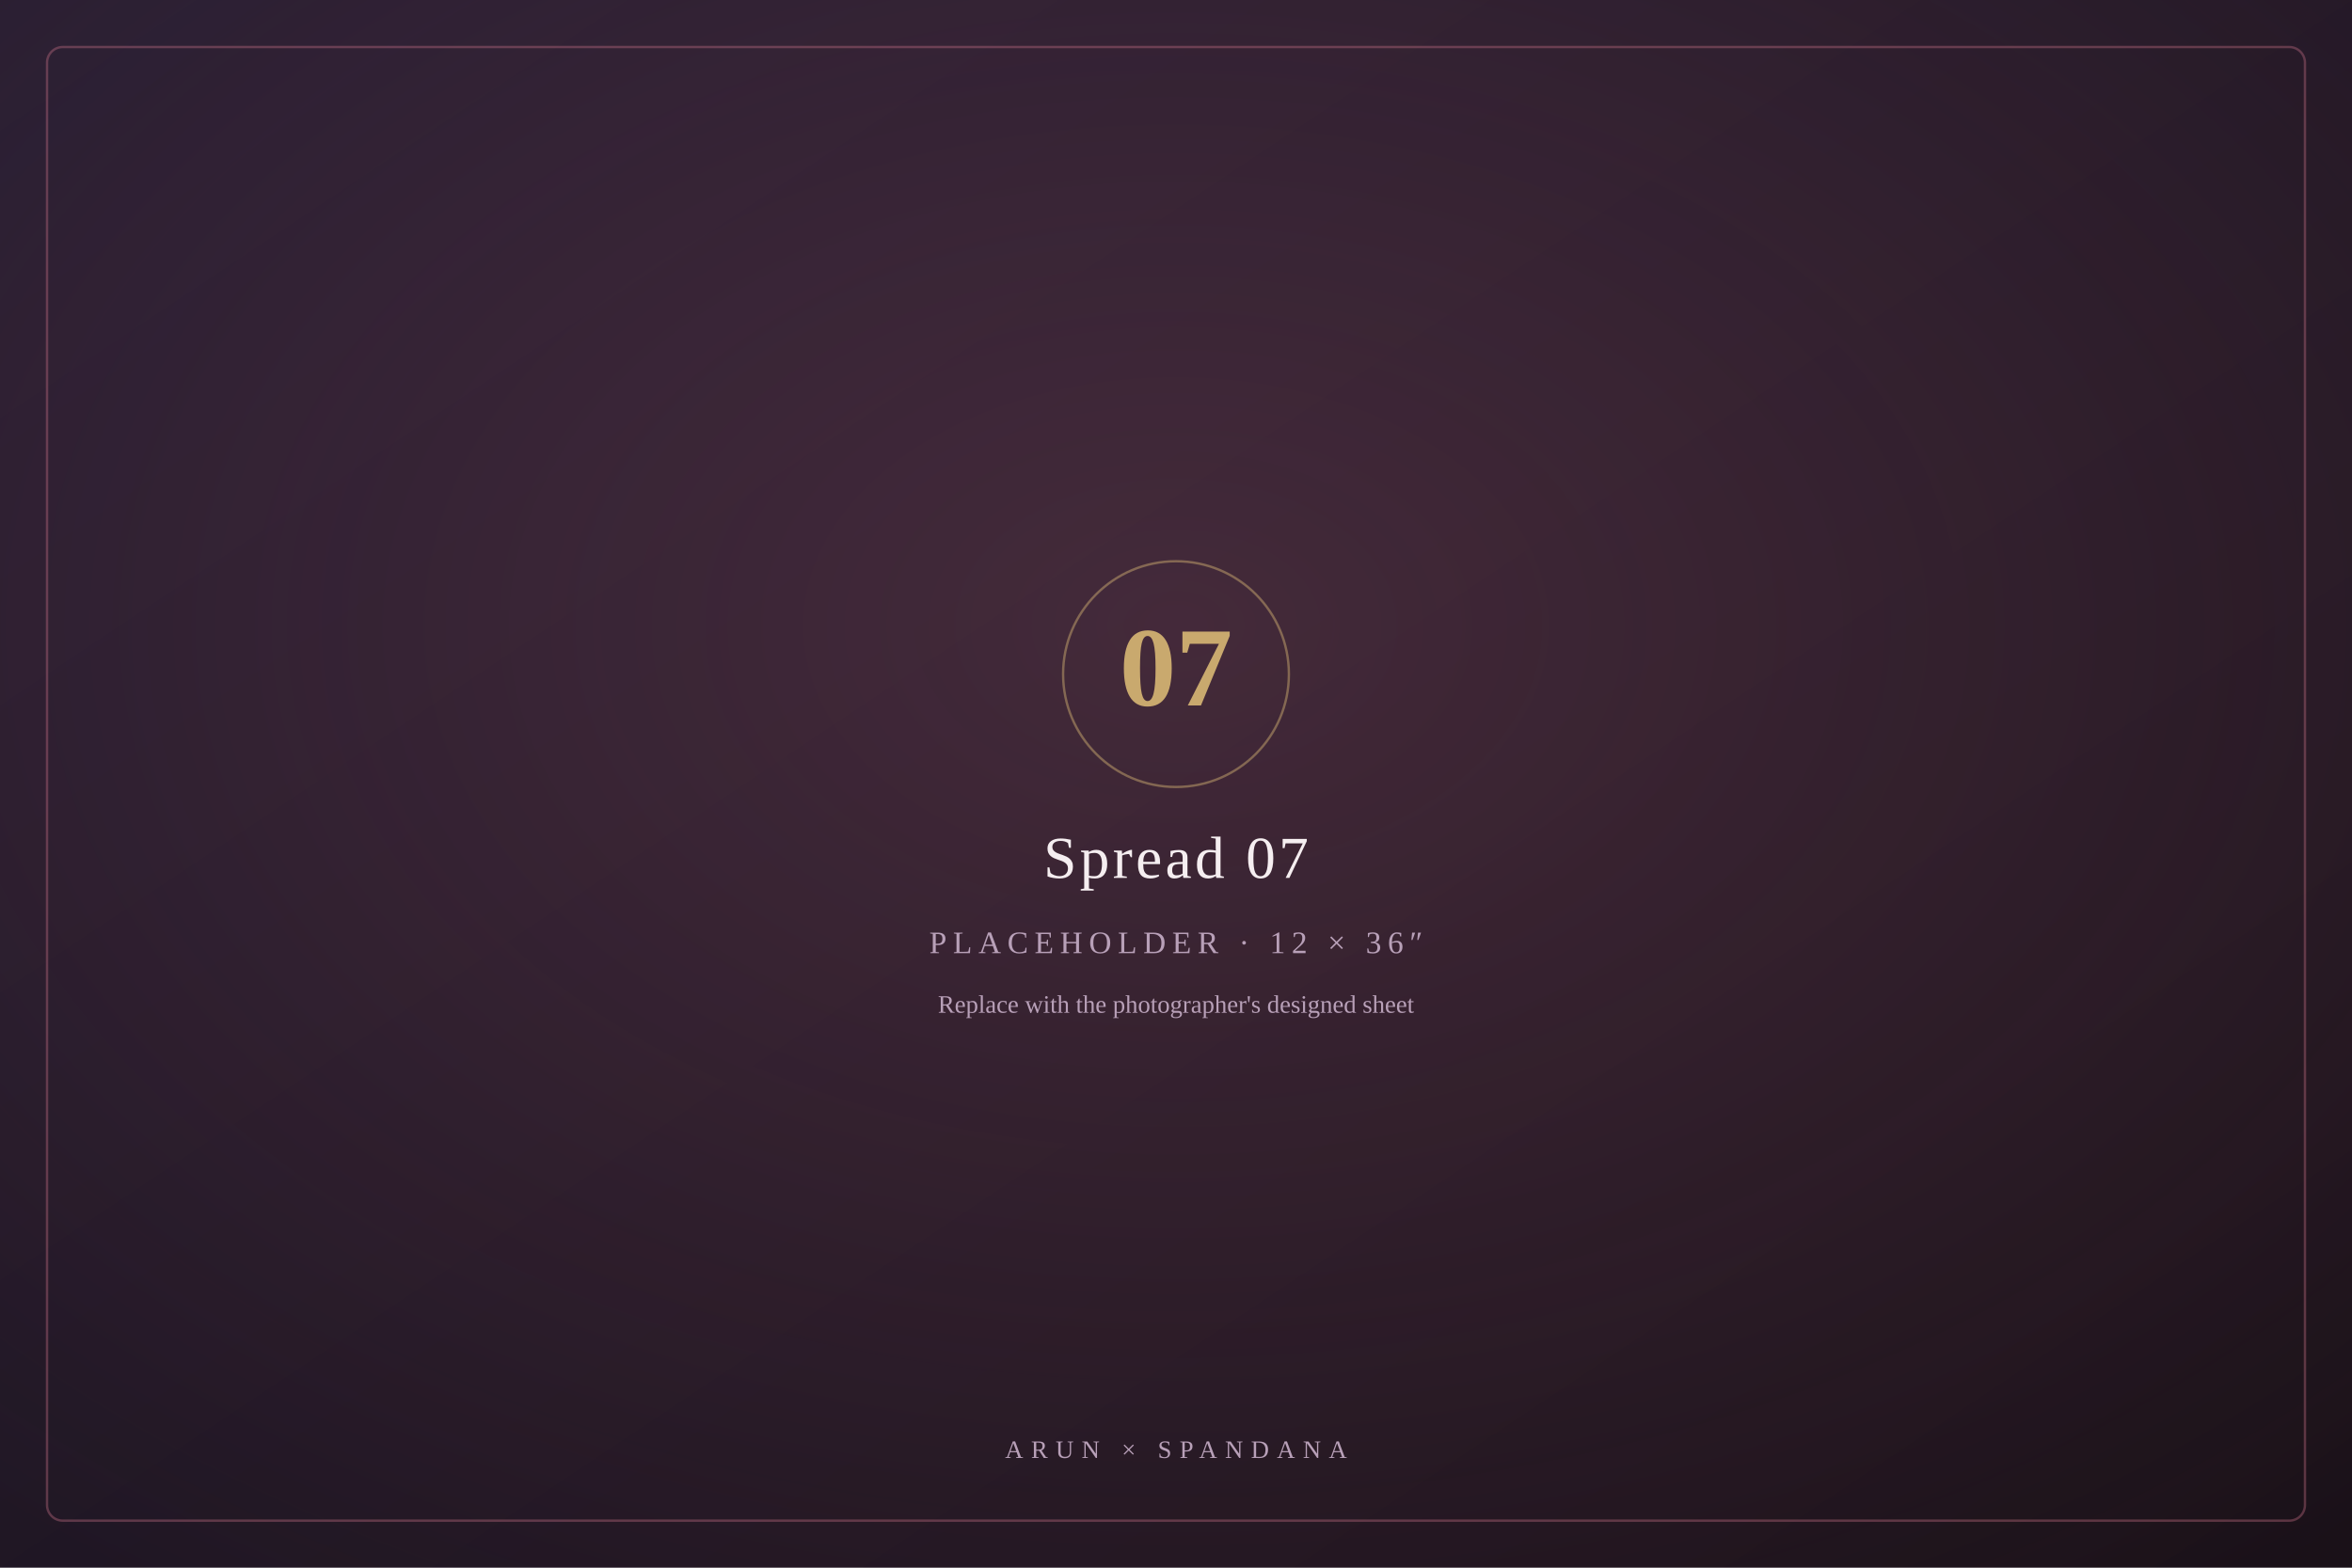
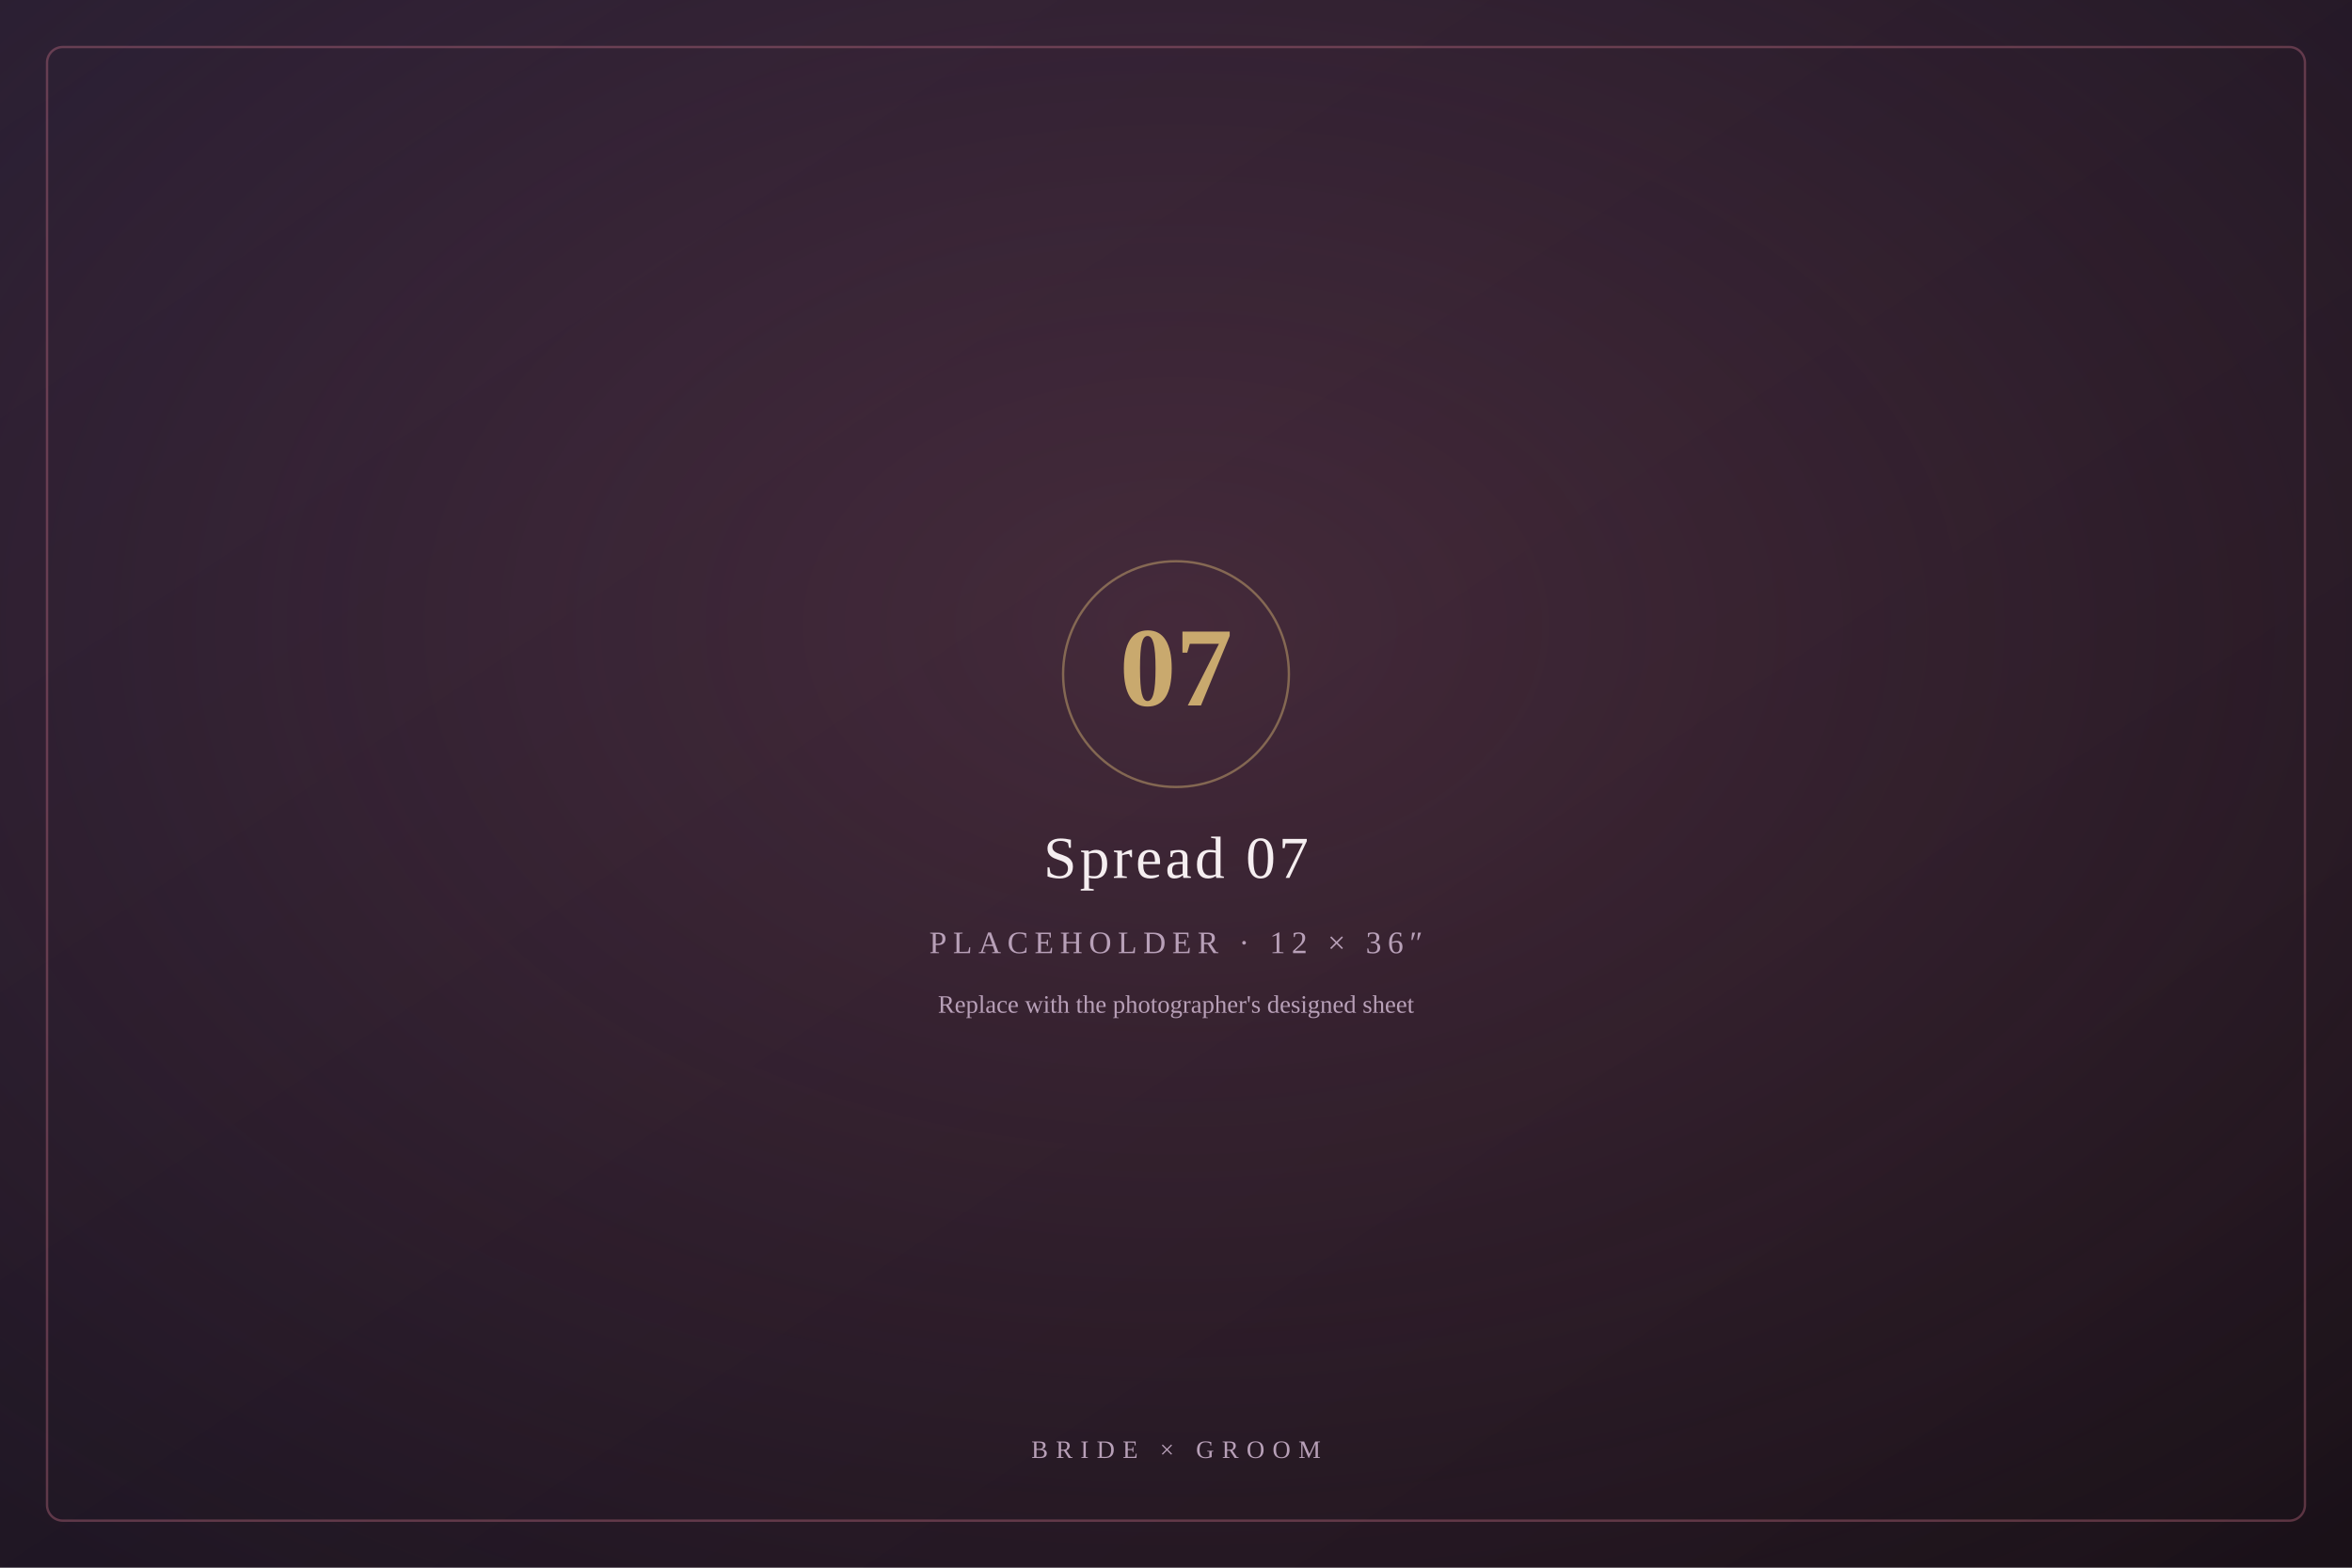
<svg xmlns="http://www.w3.org/2000/svg" width="1500" height="1000" viewBox="0 0 1500 1000">
  <defs>
    <linearGradient id="bg" x1="0" y1="0" x2="1" y2="1">
      <stop offset="0" stop-color="#251C30" />
      <stop offset="1" stop-color="#1A1118" />
    </linearGradient>
    <radialGradient id="glow" cx="0.5" cy="0.4" r="0.75">
      <stop offset="0" stop-color="#D4758C" stop-opacity="0.20" />
      <stop offset="1" stop-color="#D4758C" stop-opacity="0" />
    </radialGradient>
  </defs>
  <rect width="1500" height="1000" fill="url(#bg)" />
  <rect width="1500" height="1000" fill="url(#glow)" />
  <rect x="30" y="30" width="1440" height="940" fill="none" stroke="#D4758C" stroke-opacity="0.35" stroke-width="1.5" rx="10" />
  <g font-family="Georgia, 'Times New Roman', serif" text-anchor="middle">
    <circle cx="750" cy="430" r="72" fill="none" stroke="#C9A96E" stroke-opacity="0.5" stroke-width="1.5" />
    <text x="750" y="450" fill="#C9A96E" font-size="72" font-weight="700">07</text>
    <text x="750" y="560" fill="#F5EEF0" font-size="38" letter-spacing="2">Spread 07</text>
    <text x="750" y="608" fill="#B8A0B8" font-size="20" letter-spacing="4">PLACEHOLDER · 12 × 36″</text>
    <text x="750" y="646" fill="#B8A0B8" font-size="16">Replace with the photographer's designed sheet</text>
-     <text x="750" y="930" fill="#B8A0B8" font-size="16" letter-spacing="5">ARUN × SPANDANA</text>
+     <text x="750" y="930" fill="#B8A0B8" font-size="16" letter-spacing="5">BRIDE × GROOM</text>
  </g>
</svg>
